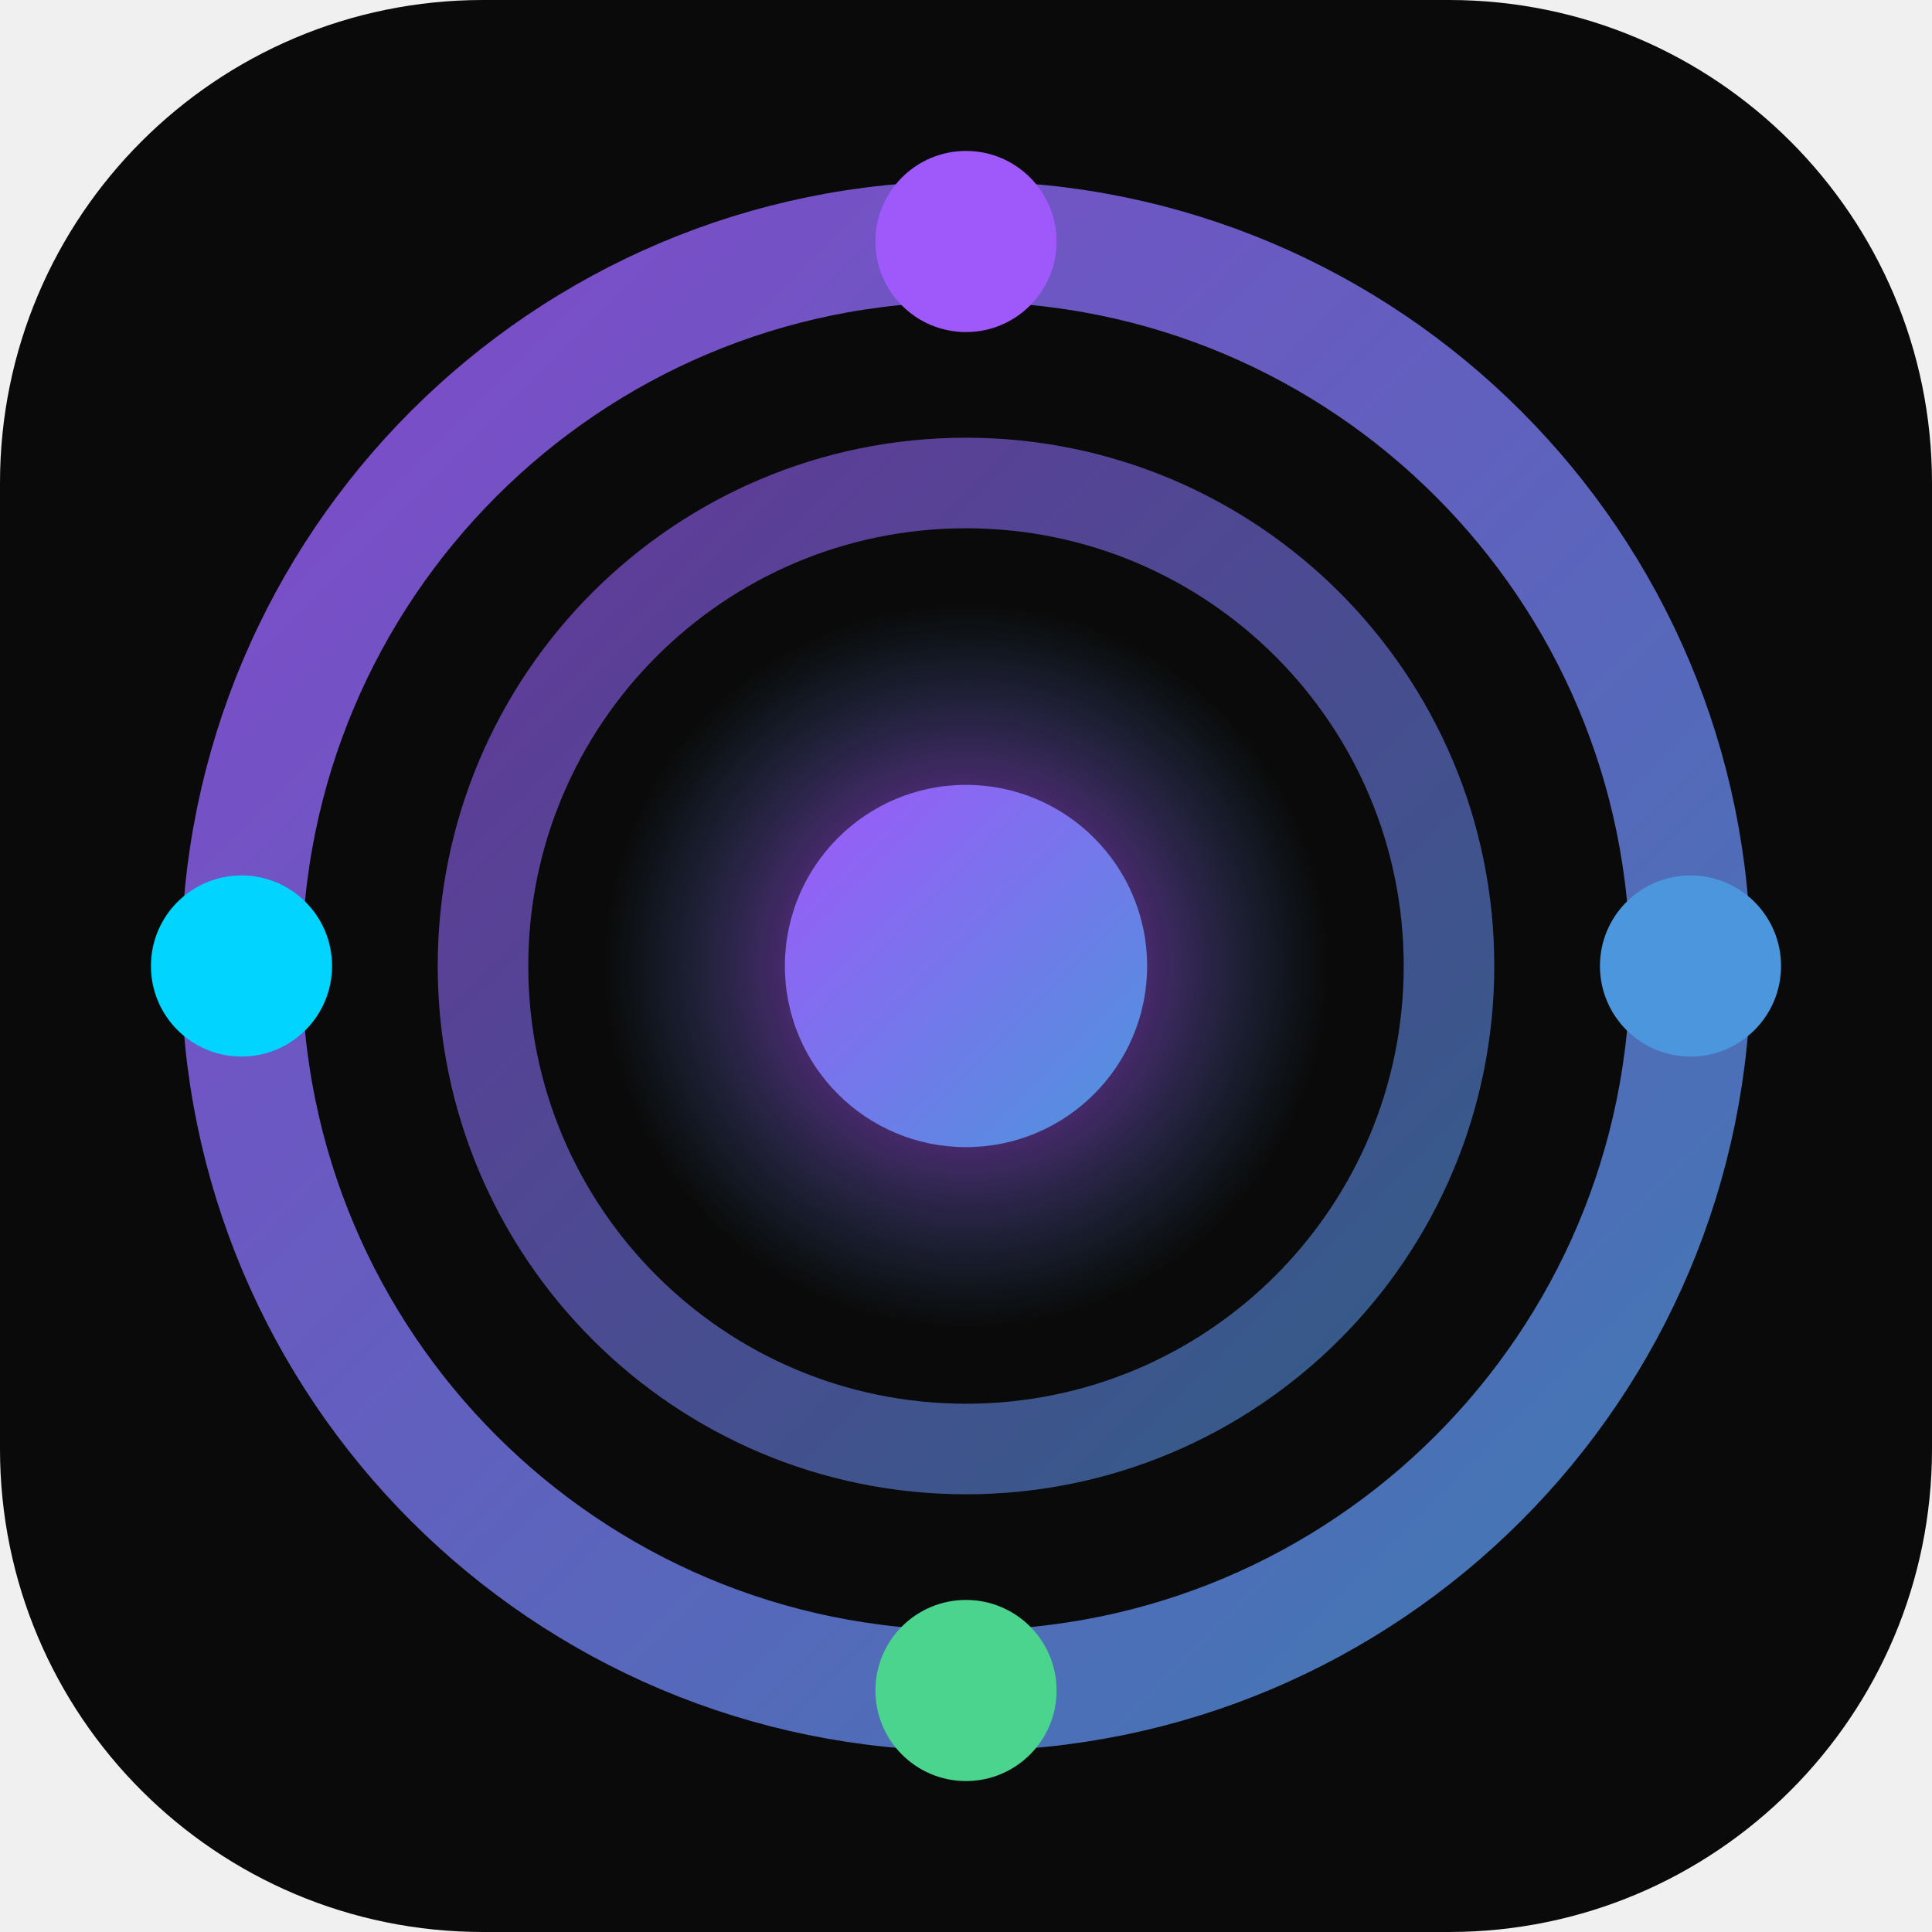
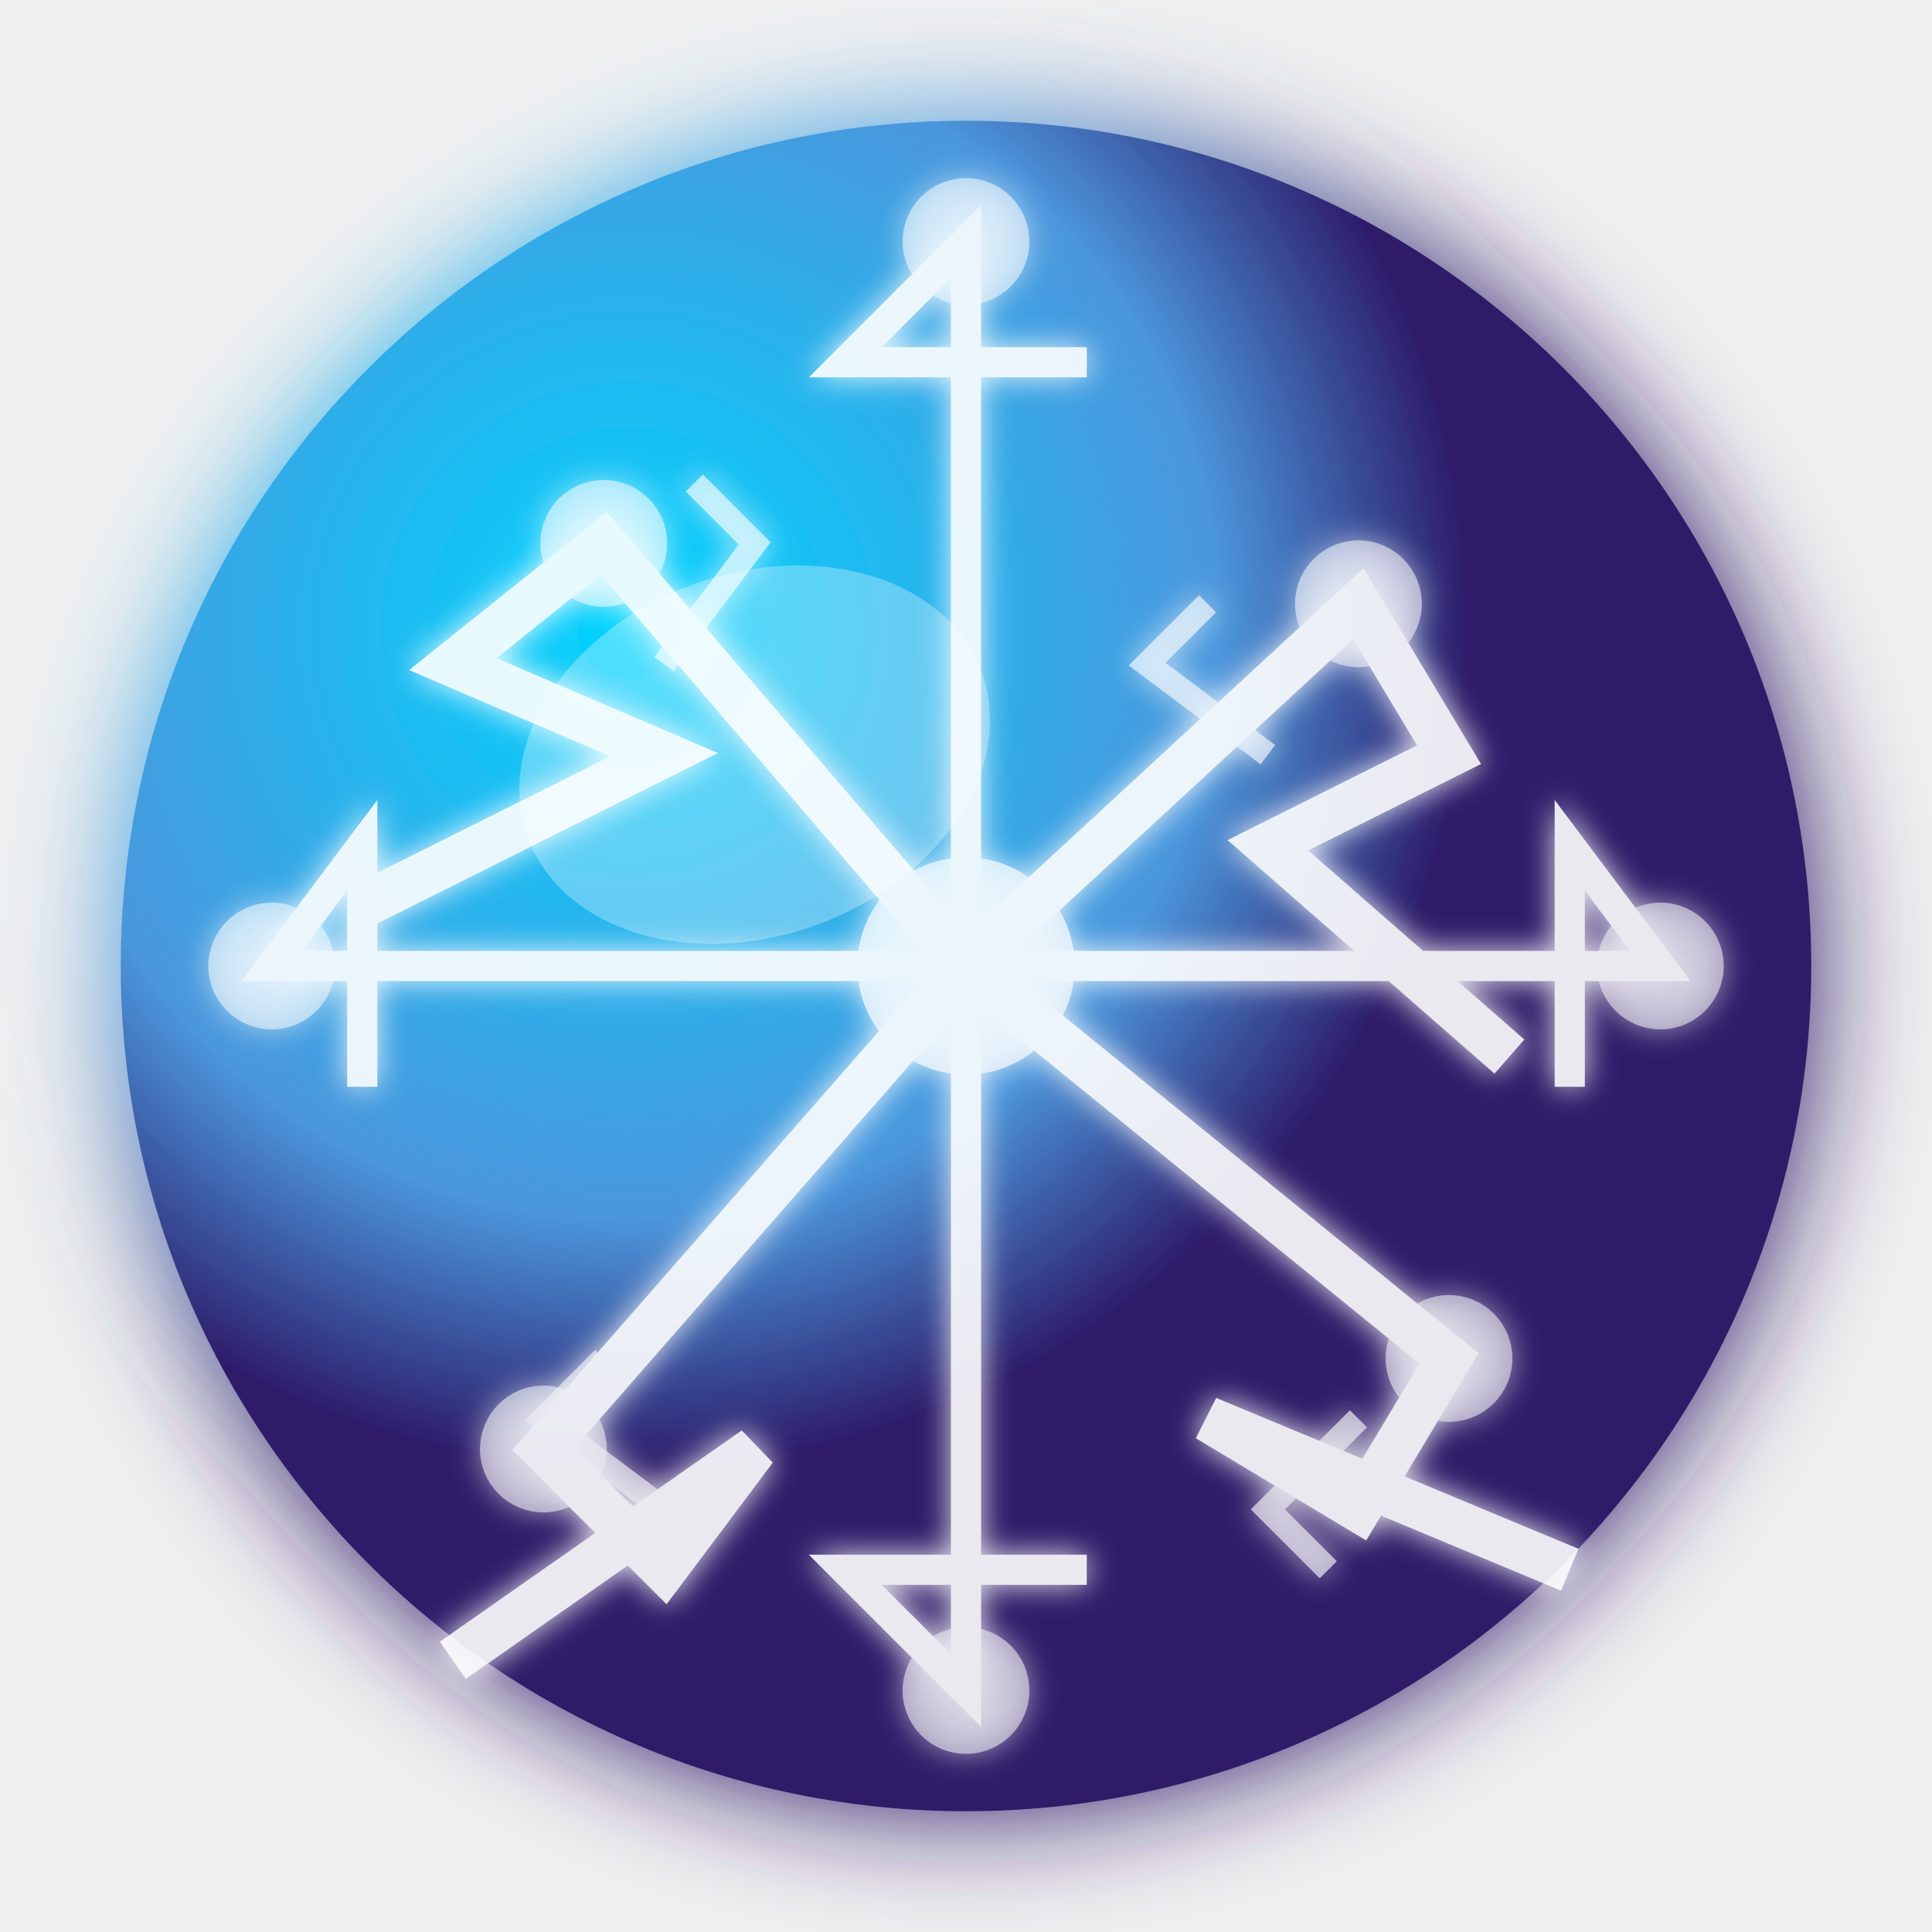
- <svg xmlns="http://www.w3.org/2000/svg" viewBox="0 0 32 32">
+ <svg xmlns="http://www.w3.org/2000/svg" viewBox="0 0 64 64" width="64" height="64">
  <defs>
-     <linearGradient id="sphereGradient" x1="0%" y1="0%" x2="100%" y2="100%">
-       <stop offset="0%" style="stop-color:#9f58fa;stop-opacity:1" />
-       <stop offset="100%" style="stop-color:#4B96DC;stop-opacity:1" />
-     </linearGradient>
-     <radialGradient id="centerGlow" cx="50%" cy="50%" r="50%">
-       <stop offset="0%" style="stop-color:#ffffff;stop-opacity:0.8" />
-       <stop offset="50%" style="stop-color:#9f58fa;stop-opacity:0.5" />
-       <stop offset="100%" style="stop-color:#4B96DC;stop-opacity:0" />
+     <radialGradient id="sphereGradient" cx="30%" cy="30%">
+       <stop offset="0%" style="stop-color:#00d4ff;stop-opacity:1" />
+       <stop offset="70%" style="stop-color:#4B96DC;stop-opacity:1" />
+       <stop offset="100%" style="stop-color:#2d1b69;stop-opacity:1" />
    </radialGradient>
+     <filter id="outerGlow">
+       <feGaussianBlur stdDeviation="2" result="coloredBlur" />
+       <feMerge>
+         <feMergeNode in="coloredBlur" />
+         <feMergeNode in="SourceGraphic" />
+       </feMerge>
+     </filter>
+     <filter id="lightningGlow">
+       <feGaussianBlur stdDeviation="0.5" result="coloredBlur" />
+       <feMerge>
+         <feMergeNode in="coloredBlur" />
+         <feMergeNode in="SourceGraphic" />
+       </feMerge>
+     </filter>
  </defs>
-   <rect width="32" height="32" rx="8" fill="#0a0a0a" />
-   <circle cx="16" cy="16" r="12" fill="none" stroke="url(#sphereGradient)" stroke-width="2" opacity="0.8" />
-   <circle cx="16" cy="16" r="8" fill="none" stroke="url(#sphereGradient)" stroke-width="1.5" opacity="0.6" />
-   <circle cx="16" cy="16" r="6" fill="url(#centerGlow)" opacity="0.8" />
-   <circle cx="16" cy="16" r="3" fill="url(#sphereGradient)" />
-   <circle cx="16" cy="4" r="1.5" fill="#9f58fa" />
-   <circle cx="28" cy="16" r="1.5" fill="#4B96DC" />
-   <circle cx="16" cy="28" r="1.5" fill="#4bd48e" />
-   <circle cx="4" cy="16" r="1.5" fill="#00d4ff" />
+   <circle cx="32" cy="32" r="28" fill="url(#sphereGradient)" filter="url(#outerGlow)" />
+   <g filter="url(#lightningGlow)" stroke="#ffffff" stroke-width="1.2" fill="none" opacity="0.9">
+     <circle cx="32" cy="32" r="3" fill="#ffffff" opacity="0.8" />
+     <path d="M32 32 L45 20 L48 25 L42 28 L50 35" stroke-width="1.5" />
+     <path d="M32 32 L20 18 L15 22 L22 25 L12 30" stroke-width="1.5" />
+     <path d="M32 32 L48 45 L45 50 L40 47 L52 52" stroke-width="1.5" />
+     <path d="M32 32 L18 48 L22 52 L25 48 L15 55" stroke-width="1.5" />
+     <path d="M32 32 L55 32 L52 28 L52 36" stroke-width="1" />
+     <path d="M32 32 L9 32 L12 28 L12 36" stroke-width="1" />
+     <path d="M32 32 L32 8 L28 12 L36 12" stroke-width="1" />
+     <path d="M32 32 L32 56 L28 52 L36 52" stroke-width="1" />
+     <path d="M42 25 L38 22 L40 20" stroke-width="0.8" opacity="0.7" />
+     <path d="M22 22 L25 18 L23 16" stroke-width="0.8" opacity="0.7" />
+     <path d="M45 47 L42 50 L44 52" stroke-width="0.8" opacity="0.7" />
+     <path d="M22 50 L18 47 L20 45" stroke-width="0.8" opacity="0.7" />
+     <circle cx="45" cy="20" r="1.5" fill="#ffffff" opacity="0.6" />
+     <circle cx="20" cy="18" r="1.5" fill="#ffffff" opacity="0.6" />
+     <circle cx="48" cy="45" r="1.5" fill="#ffffff" opacity="0.6" />
+     <circle cx="18" cy="48" r="1.5" fill="#ffffff" opacity="0.6" />
+     <circle cx="55" cy="32" r="1.5" fill="#ffffff" opacity="0.6" />
+     <circle cx="9" cy="32" r="1.5" fill="#ffffff" opacity="0.6" />
+     <circle cx="32" cy="8" r="1.5" fill="#ffffff" opacity="0.6" />
+     <circle cx="32" cy="56" r="1.5" fill="#ffffff" opacity="0.6" />
+   </g>
+   <ellipse cx="25" cy="25" rx="8" ry="6" fill="#ffffff" opacity="0.3" transform="rotate(-20 25 25)" />
</svg>
